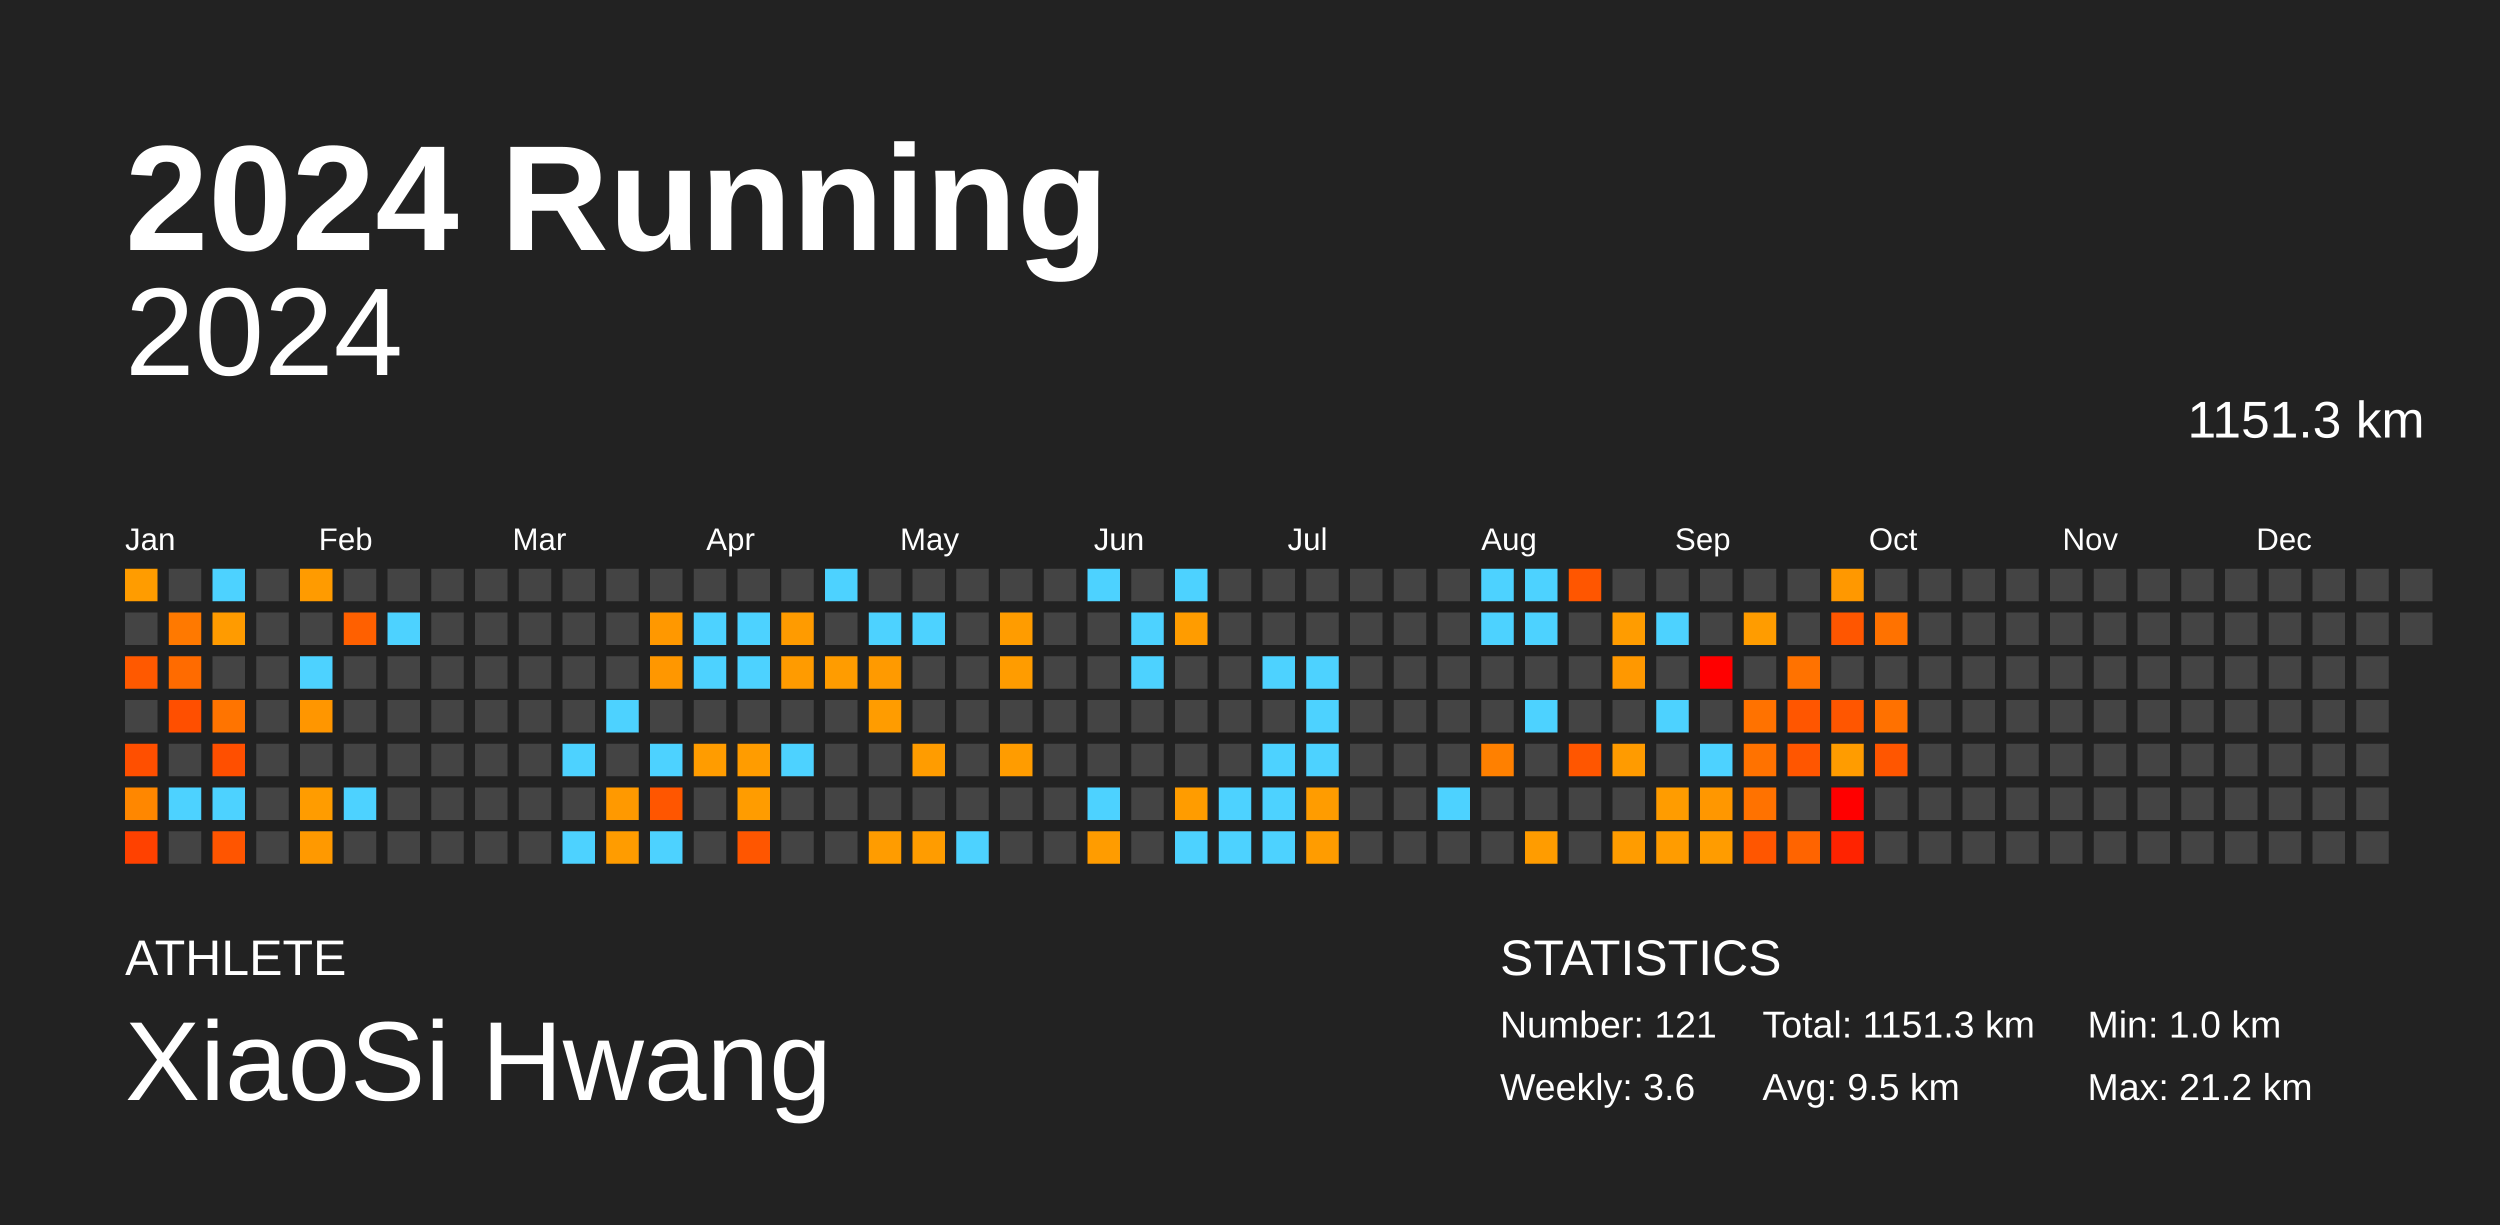
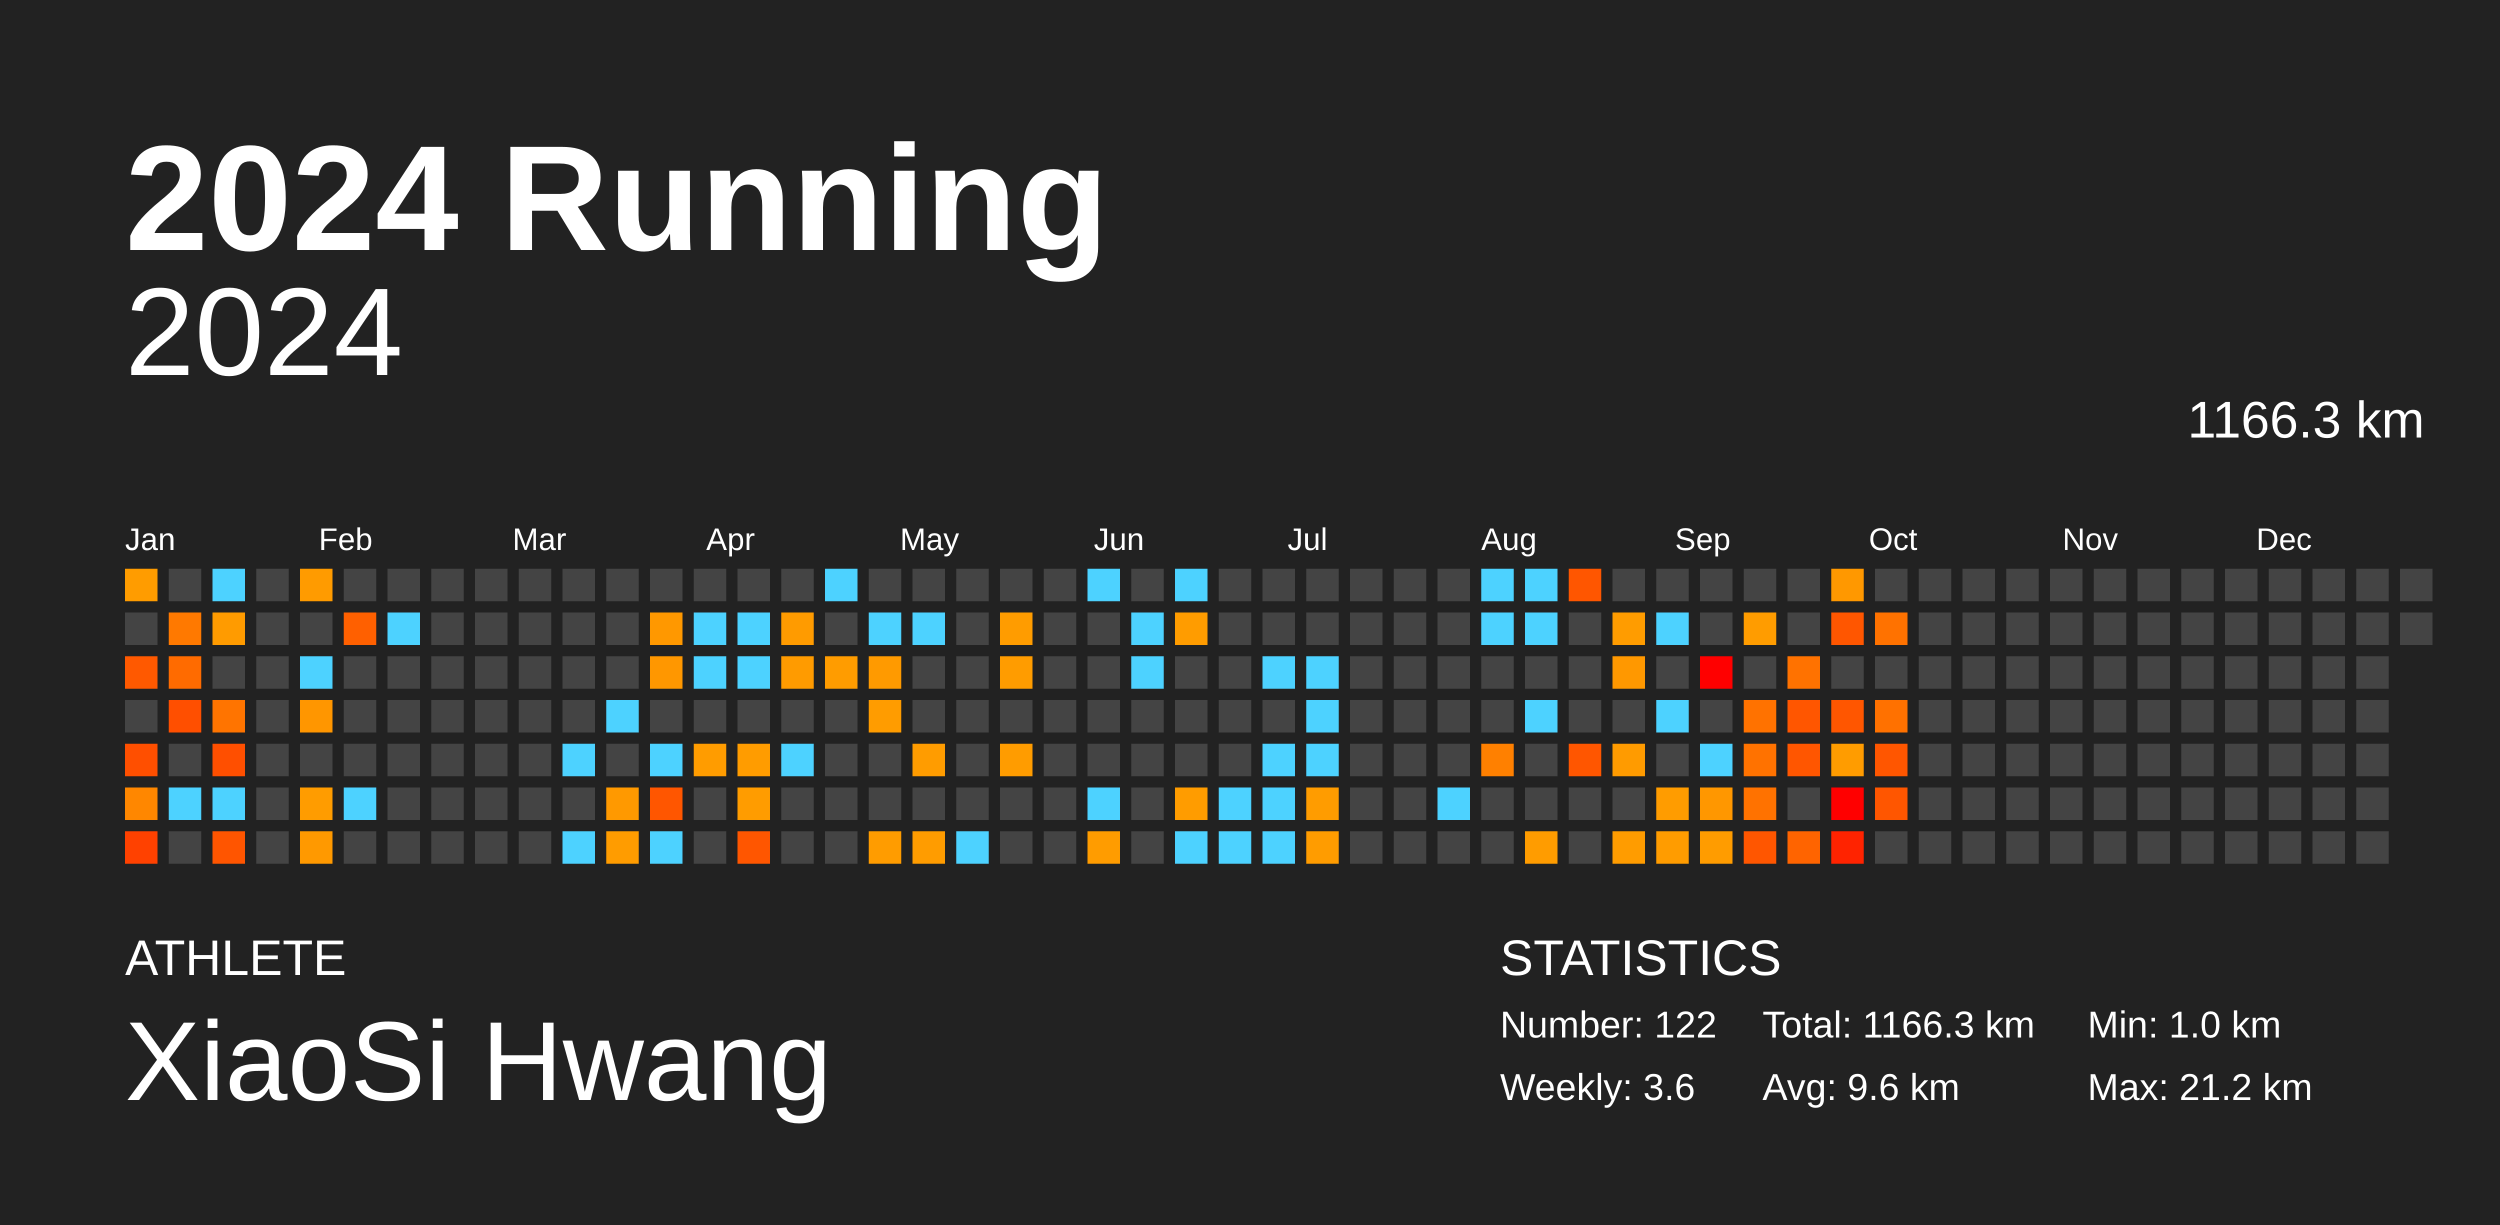
<svg xmlns="http://www.w3.org/2000/svg" baseProfile="full" height="98mm" version="1.1" viewBox="0,0,200,98" width="200mm">
  <defs />
  <rect fill="#222222" height="98" width="200" x="0" y="0" />
  <text fill="#FFFFFF" style="font-size:12px; font-family:Arial; font-weight:bold;" x="10" y="20">2024 Running</text>
  <text fill="#FFFFFF" style="font-size:4px; font-family:Arial" x="10" y="78">ATHLETE</text>
  <text fill="#FFFFFF" style="font-size:9px; font-family:Arial" x="10" y="88">XiaoSi Hwang</text>
  <text fill="#FFFFFF" style="font-size:4px; font-family:Arial" x="120" y="78">STATISTICS</text>
-   <text fill="#FFFFFF" style="font-size:3px; font-family:Arial" x="120" y="83">Number: 121</text>
+   <text fill="#FFFFFF" style="font-size:3px; font-family:Arial" x="120" y="83">Number: 122</text>
  <text fill="#FFFFFF" style="font-size:3px; font-family:Arial" x="120" y="88">Weekly: 3.6</text>
-   <text fill="#FFFFFF" style="font-size:3px; font-family:Arial" x="141" y="83">Total: 1151.3 km</text>
-   <text fill="#FFFFFF" style="font-size:3px; font-family:Arial" x="141" y="88">Avg: 9.5 km</text>
+   <text fill="#FFFFFF" style="font-size:3px; font-family:Arial" x="141" y="83">Total: 1166.3 km</text>
+   <text fill="#FFFFFF" style="font-size:3px; font-family:Arial" x="141" y="88">Avg: 9.6 km</text>
  <text fill="#FFFFFF" style="font-size:3px; font-family:Arial" x="167" y="83">Min: 1.0 km</text>
  <text fill="#FFFFFF" style="font-size:3px; font-family:Arial" x="167" y="88">Max: 21.2 km</text>
  <text alignment-baseline="hanging" fill="#FFFFFF" style="font-size:10.0px; font-family:Arial;" x="10" y="30">2024</text>
-   <text alignment-baseline="hanging" fill="#FFFFFF" style="font-size:4.125px; font-family:Arial;" x="175" y="35">1151.3 km</text>
+   <text alignment-baseline="hanging" fill="#FFFFFF" style="font-size:4.125px; font-family:Arial;" x="175" y="35">1166.3 km</text>
  <text fill="#FFFFFF" style="font-size:2.5px; font-family:Arial" x="10.0" y="44">Jan</text>
  <text fill="#FFFFFF" style="font-size:2.5px; font-family:Arial" x="25.5" y="44">Feb</text>
  <text fill="#FFFFFF" style="font-size:2.5px; font-family:Arial" x="41.0" y="44">Mar</text>
  <text fill="#FFFFFF" style="font-size:2.5px; font-family:Arial" x="56.5" y="44">Apr</text>
  <text fill="#FFFFFF" style="font-size:2.5px; font-family:Arial" x="72.0" y="44">May</text>
  <text fill="#FFFFFF" style="font-size:2.5px; font-family:Arial" x="87.5" y="44">Jun</text>
  <text fill="#FFFFFF" style="font-size:2.5px; font-family:Arial" x="103.0" y="44">Jul</text>
  <text fill="#FFFFFF" style="font-size:2.5px; font-family:Arial" x="118.5" y="44">Aug</text>
  <text fill="#FFFFFF" style="font-size:2.5px; font-family:Arial" x="134.0" y="44">Sep</text>
  <text fill="#FFFFFF" style="font-size:2.5px; font-family:Arial" x="149.5" y="44">Oct</text>
  <text fill="#FFFFFF" style="font-size:2.5px; font-family:Arial" x="165.0" y="44">Nov</text>
  <text fill="#FFFFFF" style="font-size:2.5px; font-family:Arial" x="180.5" y="44">Dec</text>
  <rect fill="#ff9c00" height="2.6" width="2.6" x="10.0" y="45.5" />
  <rect fill="#444444" height="2.6" width="2.6" x="10.0" y="49.0" />
  <rect fill="#ff5900" height="2.6" width="2.6" x="10.0" y="52.5" />
  <rect fill="#444444" height="2.6" width="2.6" x="10.0" y="56.0" />
  <rect fill="#ff4f00" height="2.6" width="2.6" x="10.0" y="59.5" />
  <rect fill="#ff8700" height="2.6" width="2.6" x="10.0" y="63.0" />
  <rect fill="#ff4100" height="2.6" width="2.6" x="10.0" y="66.5" />
  <rect fill="#444444" height="2.6" width="2.6" x="13.5" y="45.5" />
  <rect fill="#ff7900" height="2.6" width="2.6" x="13.5" y="49.0" />
  <rect fill="#ff6b00" height="2.6" width="2.6" x="13.5" y="52.5" />
  <rect fill="#ff4f00" height="2.6" width="2.6" x="13.5" y="56.0" />
  <rect fill="#444444" height="2.6" width="2.6" x="13.5" y="59.5" />
  <rect fill="#4dd2ff" height="2.6" width="2.6" x="13.5" y="63.0" />
  <rect fill="#444444" height="2.6" width="2.6" x="13.5" y="66.5" />
  <rect fill="#4dd2ff" height="2.6" width="2.6" x="17.0" y="45.5" />
  <rect fill="#ff9b00" height="2.6" width="2.6" x="17.0" y="49.0" />
  <rect fill="#444444" height="2.6" width="2.6" x="17.0" y="52.5" />
  <rect fill="#ff7400" height="2.6" width="2.6" x="17.0" y="56.0" />
  <rect fill="#ff4f00" height="2.6" width="2.6" x="17.0" y="59.5" />
  <rect fill="#4dd2ff" height="2.6" width="2.6" x="17.0" y="63.0" />
  <rect fill="#ff5500" height="2.6" width="2.6" x="17.0" y="66.5" />
  <rect fill="#444444" height="2.6" width="2.6" x="20.5" y="45.5" />
  <rect fill="#444444" height="2.6" width="2.6" x="20.5" y="49.0" />
  <rect fill="#444444" height="2.6" width="2.6" x="20.5" y="52.5" />
  <rect fill="#444444" height="2.6" width="2.6" x="20.5" y="56.0" />
  <rect fill="#444444" height="2.6" width="2.6" x="20.5" y="59.5" />
  <rect fill="#444444" height="2.6" width="2.6" x="20.5" y="63.0" />
  <rect fill="#444444" height="2.6" width="2.6" x="20.5" y="66.5" />
  <rect fill="#ff9b00" height="2.6" width="2.6" x="24.0" y="45.5" />
  <rect fill="#444444" height="2.6" width="2.6" x="24.0" y="49.0" />
  <rect fill="#4dd2ff" height="2.6" width="2.6" x="24.0" y="52.5" />
  <rect fill="#ff9600" height="2.6" width="2.6" x="24.0" y="56.0" />
  <rect fill="#444444" height="2.6" width="2.6" x="24.0" y="59.5" />
  <rect fill="#ff9c00" height="2.6" width="2.6" x="24.0" y="63.0" />
  <rect fill="#ff9900" height="2.6" width="2.6" x="24.0" y="66.5" />
  <rect fill="#444444" height="2.6" width="2.6" x="27.5" y="45.5" />
  <rect fill="#ff6000" height="2.6" width="2.6" x="27.5" y="49.0" />
  <rect fill="#444444" height="2.6" width="2.6" x="27.5" y="52.5" />
  <rect fill="#444444" height="2.6" width="2.6" x="27.5" y="56.0" />
  <rect fill="#444444" height="2.6" width="2.6" x="27.5" y="59.5" />
  <rect fill="#4dd2ff" height="2.6" width="2.6" x="27.5" y="63.0" />
  <rect fill="#444444" height="2.6" width="2.6" x="27.5" y="66.5" />
  <rect fill="#444444" height="2.6" width="2.6" x="31.0" y="45.5" />
  <rect fill="#4dd2ff" height="2.6" width="2.6" x="31.0" y="49.0" />
  <rect fill="#444444" height="2.6" width="2.6" x="31.0" y="52.5" />
  <rect fill="#444444" height="2.6" width="2.6" x="31.0" y="56.0" />
  <rect fill="#444444" height="2.6" width="2.6" x="31.0" y="59.5" />
  <rect fill="#444444" height="2.6" width="2.6" x="31.0" y="63.0" />
  <rect fill="#444444" height="2.6" width="2.6" x="31.0" y="66.5" />
  <rect fill="#444444" height="2.6" width="2.6" x="34.5" y="45.5" />
  <rect fill="#444444" height="2.6" width="2.6" x="34.5" y="49.0" />
  <rect fill="#444444" height="2.6" width="2.6" x="34.5" y="52.5" />
  <rect fill="#444444" height="2.6" width="2.6" x="34.5" y="56.0" />
  <rect fill="#444444" height="2.6" width="2.6" x="34.5" y="59.5" />
  <rect fill="#444444" height="2.6" width="2.6" x="34.5" y="63.0" />
  <rect fill="#444444" height="2.6" width="2.6" x="34.5" y="66.5" />
  <rect fill="#444444" height="2.6" width="2.6" x="38.0" y="45.5" />
  <rect fill="#444444" height="2.6" width="2.6" x="38.0" y="49.0" />
  <rect fill="#444444" height="2.6" width="2.6" x="38.0" y="52.5" />
  <rect fill="#444444" height="2.6" width="2.6" x="38.0" y="56.0" />
  <rect fill="#444444" height="2.6" width="2.6" x="38.0" y="59.5" />
  <rect fill="#444444" height="2.6" width="2.6" x="38.0" y="63.0" />
  <rect fill="#444444" height="2.6" width="2.6" x="38.0" y="66.5" />
  <rect fill="#444444" height="2.6" width="2.6" x="41.5" y="45.5" />
  <rect fill="#444444" height="2.6" width="2.6" x="41.5" y="49.0" />
  <rect fill="#444444" height="2.6" width="2.6" x="41.5" y="52.5" />
  <rect fill="#444444" height="2.6" width="2.6" x="41.5" y="56.0" />
  <rect fill="#444444" height="2.6" width="2.6" x="41.5" y="59.5" />
  <rect fill="#444444" height="2.6" width="2.6" x="41.5" y="63.0" />
  <rect fill="#444444" height="2.6" width="2.6" x="41.5" y="66.5" />
  <rect fill="#444444" height="2.6" width="2.6" x="45.0" y="45.5" />
  <rect fill="#444444" height="2.6" width="2.6" x="45.0" y="49.0" />
  <rect fill="#444444" height="2.6" width="2.6" x="45.0" y="52.5" />
  <rect fill="#444444" height="2.6" width="2.6" x="45.0" y="56.0" />
  <rect fill="#4dd2ff" height="2.6" width="2.6" x="45.0" y="59.5" />
  <rect fill="#444444" height="2.6" width="2.6" x="45.0" y="63.0" />
  <rect fill="#4dd2ff" height="2.6" width="2.6" x="45.0" y="66.5" />
  <rect fill="#444444" height="2.6" width="2.6" x="48.5" y="45.5" />
  <rect fill="#444444" height="2.6" width="2.6" x="48.5" y="49.0" />
  <rect fill="#444444" height="2.6" width="2.6" x="48.5" y="52.5" />
  <rect fill="#4dd2ff" height="2.6" width="2.6" x="48.5" y="56.0" />
  <rect fill="#444444" height="2.6" width="2.6" x="48.5" y="59.5" />
  <rect fill="#ff9900" height="2.6" width="2.6" x="48.5" y="63.0" />
  <rect fill="#ff9c00" height="2.6" width="2.6" x="48.5" y="66.5" />
  <rect fill="#444444" height="2.6" width="2.6" x="52.0" y="45.5" />
  <rect fill="#ff9800" height="2.6" width="2.6" x="52.0" y="49.0" />
  <rect fill="#ff9700" height="2.6" width="2.6" x="52.0" y="52.5" />
  <rect fill="#444444" height="2.6" width="2.6" x="52.0" y="56.0" />
  <rect fill="#4dd2ff" height="2.6" width="2.6" x="52.0" y="59.5" />
  <rect fill="#ff5600" height="2.6" width="2.6" x="52.0" y="63.0" />
  <rect fill="#4dd2ff" height="2.6" width="2.6" x="52.0" y="66.5" />
  <rect fill="#444444" height="2.6" width="2.6" x="55.5" y="45.5" />
  <rect fill="#4dd2ff" height="2.6" width="2.6" x="55.5" y="49.0" />
  <rect fill="#4dd2ff" height="2.6" width="2.6" x="55.5" y="52.5" />
  <rect fill="#444444" height="2.6" width="2.6" x="55.5" y="56.0" />
  <rect fill="#ff9c00" height="2.6" width="2.6" x="55.5" y="59.5" />
  <rect fill="#444444" height="2.6" width="2.6" x="55.5" y="63.0" />
  <rect fill="#444444" height="2.6" width="2.6" x="55.5" y="66.5" />
  <rect fill="#444444" height="2.6" width="2.6" x="59.0" y="45.5" />
  <rect fill="#4dd2ff" height="2.6" width="2.6" x="59.0" y="49.0" />
  <rect fill="#4dd2ff" height="2.6" width="2.6" x="59.0" y="52.5" />
  <rect fill="#444444" height="2.6" width="2.6" x="59.0" y="56.0" />
  <rect fill="#ff9c00" height="2.6" width="2.6" x="59.0" y="59.5" />
  <rect fill="#ff9c00" height="2.6" width="2.6" x="59.0" y="63.0" />
  <rect fill="#ff5600" height="2.6" width="2.6" x="59.0" y="66.5" />
  <rect fill="#444444" height="2.6" width="2.6" x="62.5" y="45.5" />
  <rect fill="#ff9b00" height="2.6" width="2.6" x="62.5" y="49.0" />
  <rect fill="#ff9b00" height="2.6" width="2.6" x="62.5" y="52.5" />
  <rect fill="#444444" height="2.6" width="2.6" x="62.5" y="56.0" />
  <rect fill="#4dd2ff" height="2.6" width="2.6" x="62.5" y="59.5" />
  <rect fill="#444444" height="2.6" width="2.6" x="62.5" y="63.0" />
  <rect fill="#444444" height="2.6" width="2.6" x="62.5" y="66.5" />
  <rect fill="#4dd2ff" height="2.6" width="2.6" x="66.0" y="45.5" />
  <rect fill="#444444" height="2.6" width="2.6" x="66.0" y="49.0" />
  <rect fill="#ff9c00" height="2.6" width="2.6" x="66.0" y="52.5" />
  <rect fill="#444444" height="2.6" width="2.6" x="66.0" y="56.0" />
  <rect fill="#444444" height="2.6" width="2.6" x="66.0" y="59.5" />
  <rect fill="#444444" height="2.6" width="2.6" x="66.0" y="63.0" />
  <rect fill="#444444" height="2.6" width="2.6" x="66.0" y="66.5" />
  <rect fill="#444444" height="2.6" width="2.6" x="69.5" y="45.5" />
  <rect fill="#4dd2ff" height="2.6" width="2.6" x="69.5" y="49.0" />
  <rect fill="#ff9a00" height="2.6" width="2.6" x="69.5" y="52.5" />
  <rect fill="#ff9c00" height="2.6" width="2.6" x="69.5" y="56.0" />
  <rect fill="#444444" height="2.6" width="2.6" x="69.5" y="59.5" />
  <rect fill="#444444" height="2.6" width="2.6" x="69.5" y="63.0" />
  <rect fill="#ff9c00" height="2.6" width="2.6" x="69.5" y="66.5" />
  <rect fill="#444444" height="2.6" width="2.6" x="73.0" y="45.5" />
  <rect fill="#4dd2ff" height="2.6" width="2.6" x="73.0" y="49.0" />
  <rect fill="#444444" height="2.6" width="2.6" x="73.0" y="52.5" />
  <rect fill="#444444" height="2.6" width="2.6" x="73.0" y="56.0" />
  <rect fill="#ff9c00" height="2.6" width="2.6" x="73.0" y="59.5" />
  <rect fill="#444444" height="2.6" width="2.6" x="73.0" y="63.0" />
  <rect fill="#ff9c00" height="2.6" width="2.6" x="73.0" y="66.5" />
  <rect fill="#444444" height="2.6" width="2.6" x="76.5" y="45.5" />
  <rect fill="#444444" height="2.6" width="2.6" x="76.5" y="49.0" />
  <rect fill="#444444" height="2.6" width="2.6" x="76.5" y="52.5" />
  <rect fill="#444444" height="2.6" width="2.6" x="76.5" y="56.0" />
  <rect fill="#444444" height="2.6" width="2.6" x="76.5" y="59.5" />
  <rect fill="#444444" height="2.6" width="2.6" x="76.5" y="63.0" />
  <rect fill="#4dd2ff" height="2.6" width="2.6" x="76.5" y="66.5" />
  <rect fill="#444444" height="2.6" width="2.6" x="80.0" y="45.5" />
  <rect fill="#ff9c00" height="2.6" width="2.6" x="80.0" y="49.0" />
  <rect fill="#ff9c00" height="2.6" width="2.6" x="80.0" y="52.5" />
  <rect fill="#444444" height="2.6" width="2.6" x="80.0" y="56.0" />
  <rect fill="#ff9c00" height="2.6" width="2.6" x="80.0" y="59.5" />
  <rect fill="#444444" height="2.6" width="2.6" x="80.0" y="63.0" />
  <rect fill="#444444" height="2.6" width="2.6" x="80.0" y="66.5" />
  <rect fill="#444444" height="2.6" width="2.6" x="83.5" y="45.5" />
  <rect fill="#444444" height="2.6" width="2.6" x="83.5" y="49.0" />
  <rect fill="#444444" height="2.6" width="2.6" x="83.5" y="52.5" />
  <rect fill="#444444" height="2.6" width="2.6" x="83.5" y="56.0" />
  <rect fill="#444444" height="2.6" width="2.6" x="83.5" y="59.5" />
  <rect fill="#444444" height="2.6" width="2.6" x="83.5" y="63.0" />
  <rect fill="#444444" height="2.6" width="2.6" x="83.5" y="66.5" />
  <rect fill="#4dd2ff" height="2.6" width="2.6" x="87.0" y="45.5" />
  <rect fill="#444444" height="2.6" width="2.6" x="87.0" y="49.0" />
  <rect fill="#444444" height="2.6" width="2.6" x="87.0" y="52.5" />
  <rect fill="#444444" height="2.6" width="2.6" x="87.0" y="56.0" />
  <rect fill="#444444" height="2.6" width="2.6" x="87.0" y="59.5" />
  <rect fill="#4dd2ff" height="2.6" width="2.6" x="87.0" y="63.0" />
  <rect fill="#ff9c00" height="2.6" width="2.6" x="87.0" y="66.5" />
  <rect fill="#444444" height="2.6" width="2.6" x="90.5" y="45.5" />
  <rect fill="#4dd2ff" height="2.6" width="2.6" x="90.5" y="49.0" />
  <rect fill="#4dd2ff" height="2.6" width="2.6" x="90.5" y="52.5" />
  <rect fill="#444444" height="2.6" width="2.6" x="90.5" y="56.0" />
  <rect fill="#444444" height="2.6" width="2.6" x="90.5" y="59.5" />
  <rect fill="#444444" height="2.6" width="2.6" x="90.5" y="63.0" />
  <rect fill="#444444" height="2.6" width="2.6" x="90.5" y="66.5" />
  <rect fill="#4dd2ff" height="2.6" width="2.6" x="94.0" y="45.5" />
  <rect fill="#ff9c00" height="2.6" width="2.6" x="94.0" y="49.0" />
  <rect fill="#444444" height="2.6" width="2.6" x="94.0" y="52.5" />
  <rect fill="#444444" height="2.6" width="2.6" x="94.0" y="56.0" />
  <rect fill="#444444" height="2.6" width="2.6" x="94.0" y="59.5" />
  <rect fill="#ff9c00" height="2.6" width="2.6" x="94.0" y="63.0" />
  <rect fill="#4dd2ff" height="2.6" width="2.6" x="94.0" y="66.5" />
  <rect fill="#444444" height="2.6" width="2.6" x="97.5" y="45.5" />
  <rect fill="#444444" height="2.6" width="2.6" x="97.5" y="49.0" />
  <rect fill="#444444" height="2.6" width="2.6" x="97.5" y="52.5" />
  <rect fill="#444444" height="2.6" width="2.6" x="97.5" y="56.0" />
  <rect fill="#444444" height="2.6" width="2.6" x="97.5" y="59.5" />
  <rect fill="#4dd2ff" height="2.6" width="2.6" x="97.5" y="63.0" />
  <rect fill="#4dd2ff" height="2.6" width="2.6" x="97.5" y="66.5" />
  <rect fill="#444444" height="2.6" width="2.6" x="101.0" y="45.5" />
  <rect fill="#444444" height="2.6" width="2.6" x="101.0" y="49.0" />
  <rect fill="#4dd2ff" height="2.6" width="2.6" x="101.0" y="52.5" />
  <rect fill="#444444" height="2.6" width="2.6" x="101.0" y="56.0" />
  <rect fill="#4dd2ff" height="2.6" width="2.6" x="101.0" y="59.5" />
  <rect fill="#4dd2ff" height="2.6" width="2.6" x="101.0" y="63.0" />
  <rect fill="#4dd2ff" height="2.6" width="2.6" x="101.0" y="66.5" />
  <rect fill="#444444" height="2.6" width="2.6" x="104.5" y="45.5" />
  <rect fill="#444444" height="2.6" width="2.6" x="104.5" y="49.0" />
  <rect fill="#4dd2ff" height="2.6" width="2.6" x="104.5" y="52.5" />
  <rect fill="#4dd2ff" height="2.6" width="2.6" x="104.5" y="56.0" />
  <rect fill="#4dd2ff" height="2.6" width="2.6" x="104.5" y="59.5" />
  <rect fill="#ff9c00" height="2.6" width="2.6" x="104.5" y="63.0" />
  <rect fill="#ff9c00" height="2.6" width="2.6" x="104.5" y="66.5" />
  <rect fill="#444444" height="2.6" width="2.6" x="108.0" y="45.5" />
  <rect fill="#444444" height="2.6" width="2.6" x="108.0" y="49.0" />
  <rect fill="#444444" height="2.6" width="2.6" x="108.0" y="52.5" />
  <rect fill="#444444" height="2.6" width="2.6" x="108.0" y="56.0" />
  <rect fill="#444444" height="2.6" width="2.6" x="108.0" y="59.5" />
  <rect fill="#444444" height="2.6" width="2.6" x="108.0" y="63.0" />
  <rect fill="#444444" height="2.6" width="2.6" x="108.0" y="66.5" />
  <rect fill="#444444" height="2.6" width="2.6" x="111.5" y="45.5" />
  <rect fill="#444444" height="2.6" width="2.6" x="111.5" y="49.0" />
  <rect fill="#444444" height="2.6" width="2.6" x="111.5" y="52.5" />
  <rect fill="#444444" height="2.6" width="2.6" x="111.5" y="56.0" />
  <rect fill="#444444" height="2.6" width="2.6" x="111.5" y="59.5" />
  <rect fill="#444444" height="2.6" width="2.6" x="111.5" y="63.0" />
  <rect fill="#444444" height="2.6" width="2.6" x="111.5" y="66.5" />
  <rect fill="#444444" height="2.6" width="2.6" x="115.0" y="45.5" />
  <rect fill="#444444" height="2.6" width="2.6" x="115.0" y="49.0" />
  <rect fill="#444444" height="2.6" width="2.6" x="115.0" y="52.5" />
  <rect fill="#444444" height="2.6" width="2.6" x="115.0" y="56.0" />
  <rect fill="#444444" height="2.6" width="2.6" x="115.0" y="59.5" />
  <rect fill="#4dd2ff" height="2.6" width="2.6" x="115.0" y="63.0" />
  <rect fill="#444444" height="2.6" width="2.6" x="115.0" y="66.5" />
  <rect fill="#4dd2ff" height="2.6" width="2.6" x="118.5" y="45.5" />
  <rect fill="#4dd2ff" height="2.6" width="2.6" x="118.5" y="49.0" />
  <rect fill="#444444" height="2.6" width="2.6" x="118.5" y="52.5" />
  <rect fill="#444444" height="2.6" width="2.6" x="118.5" y="56.0" />
  <rect fill="#ff8000" height="2.6" width="2.6" x="118.5" y="59.5" />
  <rect fill="#444444" height="2.6" width="2.6" x="118.5" y="63.0" />
  <rect fill="#444444" height="2.6" width="2.6" x="118.5" y="66.5" />
  <rect fill="#4dd2ff" height="2.6" width="2.6" x="122.0" y="45.5" />
  <rect fill="#4dd2ff" height="2.6" width="2.6" x="122.0" y="49.0" />
  <rect fill="#444444" height="2.6" width="2.6" x="122.0" y="52.5" />
  <rect fill="#4dd2ff" height="2.6" width="2.6" x="122.0" y="56.0" />
  <rect fill="#444444" height="2.6" width="2.6" x="122.0" y="59.5" />
  <rect fill="#444444" height="2.6" width="2.6" x="122.0" y="63.0" />
  <rect fill="#ff9c00" height="2.6" width="2.6" x="122.0" y="66.5" />
  <rect fill="#ff5600" height="2.6" width="2.6" x="125.5" y="45.5" />
  <rect fill="#444444" height="2.6" width="2.6" x="125.5" y="49.0" />
  <rect fill="#444444" height="2.6" width="2.6" x="125.5" y="52.5" />
  <rect fill="#444444" height="2.6" width="2.6" x="125.5" y="56.0" />
  <rect fill="#ff5600" height="2.6" width="2.6" x="125.5" y="59.5" />
  <rect fill="#444444" height="2.6" width="2.6" x="125.5" y="63.0" />
  <rect fill="#444444" height="2.6" width="2.6" x="125.5" y="66.5" />
  <rect fill="#444444" height="2.6" width="2.6" x="129.0" y="45.5" />
  <rect fill="#ff9c00" height="2.6" width="2.6" x="129.0" y="49.0" />
  <rect fill="#ff9800" height="2.6" width="2.6" x="129.0" y="52.5" />
  <rect fill="#444444" height="2.6" width="2.6" x="129.0" y="56.0" />
  <rect fill="#ff9b00" height="2.6" width="2.6" x="129.0" y="59.5" />
  <rect fill="#444444" height="2.6" width="2.6" x="129.0" y="63.0" />
  <rect fill="#ff9c00" height="2.6" width="2.6" x="129.0" y="66.5" />
  <rect fill="#444444" height="2.6" width="2.6" x="132.5" y="45.5" />
  <rect fill="#4dd2ff" height="2.6" width="2.6" x="132.5" y="49.0" />
  <rect fill="#444444" height="2.6" width="2.6" x="132.5" y="52.5" />
  <rect fill="#4dd2ff" height="2.6" width="2.6" x="132.5" y="56.0" />
  <rect fill="#444444" height="2.6" width="2.6" x="132.5" y="59.5" />
  <rect fill="#ff9c00" height="2.6" width="2.6" x="132.5" y="63.0" />
  <rect fill="#ff9c00" height="2.6" width="2.6" x="132.5" y="66.5" />
  <rect fill="#444444" height="2.6" width="2.6" x="136.0" y="45.5" />
  <rect fill="#444444" height="2.6" width="2.6" x="136.0" y="49.0" />
  <rect fill="red" height="2.6" width="2.6" x="136.0" y="52.5" />
  <rect fill="#444444" height="2.6" width="2.6" x="136.0" y="56.0" />
  <rect fill="#4dd2ff" height="2.6" width="2.6" x="136.0" y="59.5" />
  <rect fill="#ff9700" height="2.6" width="2.6" x="136.0" y="63.0" />
  <rect fill="#ff9c00" height="2.6" width="2.6" x="136.0" y="66.5" />
  <rect fill="#444444" height="2.6" width="2.6" x="139.5" y="45.5" />
  <rect fill="#ff9c00" height="2.6" width="2.6" x="139.5" y="49.0" />
  <rect fill="#444444" height="2.6" width="2.6" x="139.5" y="52.5" />
  <rect fill="#ff7200" height="2.6" width="2.6" x="139.5" y="56.0" />
  <rect fill="#ff7200" height="2.6" width="2.6" x="139.5" y="59.5" />
  <rect fill="#ff7200" height="2.6" width="2.6" x="139.5" y="63.0" />
  <rect fill="#ff5600" height="2.6" width="2.6" x="139.5" y="66.5" />
  <rect fill="#444444" height="2.6" width="2.6" x="143.0" y="45.5" />
  <rect fill="#444444" height="2.6" width="2.6" x="143.0" y="49.0" />
  <rect fill="#ff7200" height="2.6" width="2.6" x="143.0" y="52.5" />
  <rect fill="#ff5600" height="2.6" width="2.6" x="143.0" y="56.0" />
  <rect fill="#ff5600" height="2.6" width="2.6" x="143.0" y="59.5" />
  <rect fill="#444444" height="2.6" width="2.6" x="143.0" y="63.0" />
  <rect fill="#ff6400" height="2.6" width="2.6" x="143.0" y="66.5" />
  <rect fill="#ff9800" height="2.6" width="2.6" x="146.5" y="45.5" />
  <rect fill="#ff5600" height="2.6" width="2.6" x="146.5" y="49.0" />
  <rect fill="#444444" height="2.6" width="2.6" x="146.5" y="52.5" />
  <rect fill="#ff5600" height="2.6" width="2.6" x="146.5" y="56.0" />
  <rect fill="#ff9c00" height="2.6" width="2.6" x="146.5" y="59.5" />
  <rect fill="red" height="2.6" width="2.6" x="146.5" y="63.0" />
  <rect fill="#ff2300" height="2.6" width="2.6" x="146.5" y="66.5" />
  <rect fill="#444444" height="2.6" width="2.6" x="150.0" y="45.5" />
  <rect fill="#ff7200" height="2.6" width="2.6" x="150.0" y="49.0" />
  <rect fill="#444444" height="2.6" width="2.6" x="150.0" y="52.5" />
  <rect fill="#ff7100" height="2.6" width="2.6" x="150.0" y="56.0" />
  <rect fill="#ff5600" height="2.6" width="2.6" x="150.0" y="59.5" />
-   <rect fill="#444444" height="2.6" width="2.6" x="150.0" y="63.0" />
+   <rect fill="#ff5600" height="2.6" width="2.6" x="150.0" y="63.0" />
  <rect fill="#444444" height="2.6" width="2.6" x="150.0" y="66.5" />
  <rect fill="#444444" height="2.6" width="2.6" x="153.5" y="45.5" />
  <rect fill="#444444" height="2.6" width="2.6" x="153.5" y="49.0" />
  <rect fill="#444444" height="2.6" width="2.6" x="153.5" y="52.5" />
  <rect fill="#444444" height="2.6" width="2.6" x="153.5" y="56.0" />
  <rect fill="#444444" height="2.6" width="2.6" x="153.5" y="59.5" />
  <rect fill="#444444" height="2.6" width="2.6" x="153.5" y="63.0" />
  <rect fill="#444444" height="2.6" width="2.6" x="153.5" y="66.5" />
  <rect fill="#444444" height="2.6" width="2.6" x="157.0" y="45.5" />
  <rect fill="#444444" height="2.6" width="2.6" x="157.0" y="49.0" />
  <rect fill="#444444" height="2.6" width="2.6" x="157.0" y="52.5" />
  <rect fill="#444444" height="2.6" width="2.6" x="157.0" y="56.0" />
  <rect fill="#444444" height="2.6" width="2.6" x="157.0" y="59.5" />
  <rect fill="#444444" height="2.6" width="2.6" x="157.0" y="63.0" />
  <rect fill="#444444" height="2.6" width="2.6" x="157.0" y="66.5" />
  <rect fill="#444444" height="2.6" width="2.6" x="160.5" y="45.5" />
  <rect fill="#444444" height="2.6" width="2.6" x="160.5" y="49.0" />
  <rect fill="#444444" height="2.6" width="2.6" x="160.5" y="52.5" />
  <rect fill="#444444" height="2.6" width="2.6" x="160.5" y="56.0" />
  <rect fill="#444444" height="2.6" width="2.6" x="160.5" y="59.5" />
  <rect fill="#444444" height="2.6" width="2.6" x="160.5" y="63.0" />
  <rect fill="#444444" height="2.6" width="2.6" x="160.5" y="66.5" />
  <rect fill="#444444" height="2.6" width="2.6" x="164.0" y="45.5" />
  <rect fill="#444444" height="2.6" width="2.6" x="164.0" y="49.0" />
  <rect fill="#444444" height="2.6" width="2.6" x="164.0" y="52.5" />
  <rect fill="#444444" height="2.6" width="2.6" x="164.0" y="56.0" />
  <rect fill="#444444" height="2.6" width="2.6" x="164.0" y="59.5" />
  <rect fill="#444444" height="2.6" width="2.6" x="164.0" y="63.0" />
  <rect fill="#444444" height="2.6" width="2.6" x="164.0" y="66.5" />
  <rect fill="#444444" height="2.6" width="2.6" x="167.5" y="45.5" />
  <rect fill="#444444" height="2.6" width="2.6" x="167.5" y="49.0" />
  <rect fill="#444444" height="2.6" width="2.6" x="167.5" y="52.5" />
  <rect fill="#444444" height="2.6" width="2.6" x="167.5" y="56.0" />
  <rect fill="#444444" height="2.6" width="2.6" x="167.5" y="59.5" />
  <rect fill="#444444" height="2.6" width="2.6" x="167.5" y="63.0" />
  <rect fill="#444444" height="2.6" width="2.6" x="167.5" y="66.5" />
  <rect fill="#444444" height="2.6" width="2.6" x="171.0" y="45.5" />
  <rect fill="#444444" height="2.6" width="2.6" x="171.0" y="49.0" />
  <rect fill="#444444" height="2.6" width="2.6" x="171.0" y="52.5" />
  <rect fill="#444444" height="2.6" width="2.6" x="171.0" y="56.0" />
  <rect fill="#444444" height="2.6" width="2.6" x="171.0" y="59.5" />
  <rect fill="#444444" height="2.6" width="2.6" x="171.0" y="63.0" />
  <rect fill="#444444" height="2.6" width="2.6" x="171.0" y="66.5" />
  <rect fill="#444444" height="2.6" width="2.6" x="174.5" y="45.5" />
  <rect fill="#444444" height="2.6" width="2.6" x="174.5" y="49.0" />
  <rect fill="#444444" height="2.6" width="2.6" x="174.5" y="52.5" />
  <rect fill="#444444" height="2.6" width="2.6" x="174.5" y="56.0" />
  <rect fill="#444444" height="2.6" width="2.6" x="174.5" y="59.5" />
  <rect fill="#444444" height="2.6" width="2.6" x="174.5" y="63.0" />
  <rect fill="#444444" height="2.6" width="2.6" x="174.5" y="66.5" />
  <rect fill="#444444" height="2.6" width="2.6" x="178.0" y="45.5" />
  <rect fill="#444444" height="2.6" width="2.6" x="178.0" y="49.0" />
  <rect fill="#444444" height="2.6" width="2.6" x="178.0" y="52.5" />
  <rect fill="#444444" height="2.6" width="2.6" x="178.0" y="56.0" />
  <rect fill="#444444" height="2.6" width="2.6" x="178.0" y="59.5" />
  <rect fill="#444444" height="2.6" width="2.6" x="178.0" y="63.0" />
  <rect fill="#444444" height="2.6" width="2.6" x="178.0" y="66.5" />
  <rect fill="#444444" height="2.6" width="2.6" x="181.5" y="45.5" />
  <rect fill="#444444" height="2.6" width="2.6" x="181.5" y="49.0" />
  <rect fill="#444444" height="2.6" width="2.6" x="181.5" y="52.5" />
  <rect fill="#444444" height="2.6" width="2.6" x="181.5" y="56.0" />
  <rect fill="#444444" height="2.6" width="2.6" x="181.5" y="59.5" />
  <rect fill="#444444" height="2.6" width="2.6" x="181.5" y="63.0" />
  <rect fill="#444444" height="2.6" width="2.6" x="181.5" y="66.5" />
  <rect fill="#444444" height="2.6" width="2.6" x="185.0" y="45.5" />
  <rect fill="#444444" height="2.6" width="2.6" x="185.0" y="49.0" />
  <rect fill="#444444" height="2.6" width="2.6" x="185.0" y="52.5" />
  <rect fill="#444444" height="2.6" width="2.6" x="185.0" y="56.0" />
  <rect fill="#444444" height="2.6" width="2.6" x="185.0" y="59.5" />
  <rect fill="#444444" height="2.6" width="2.6" x="185.0" y="63.0" />
  <rect fill="#444444" height="2.6" width="2.6" x="185.0" y="66.5" />
  <rect fill="#444444" height="2.6" width="2.6" x="188.5" y="45.5" />
  <rect fill="#444444" height="2.6" width="2.6" x="188.5" y="49.0" />
  <rect fill="#444444" height="2.6" width="2.6" x="188.5" y="52.5" />
  <rect fill="#444444" height="2.6" width="2.6" x="188.5" y="56.0" />
  <rect fill="#444444" height="2.6" width="2.6" x="188.5" y="59.5" />
  <rect fill="#444444" height="2.6" width="2.6" x="188.5" y="63.0" />
  <rect fill="#444444" height="2.6" width="2.6" x="188.5" y="66.5" />
  <rect fill="#444444" height="2.6" width="2.6" x="192.0" y="45.5" />
  <rect fill="#444444" height="2.6" width="2.6" x="192.0" y="49.0" />
</svg>
